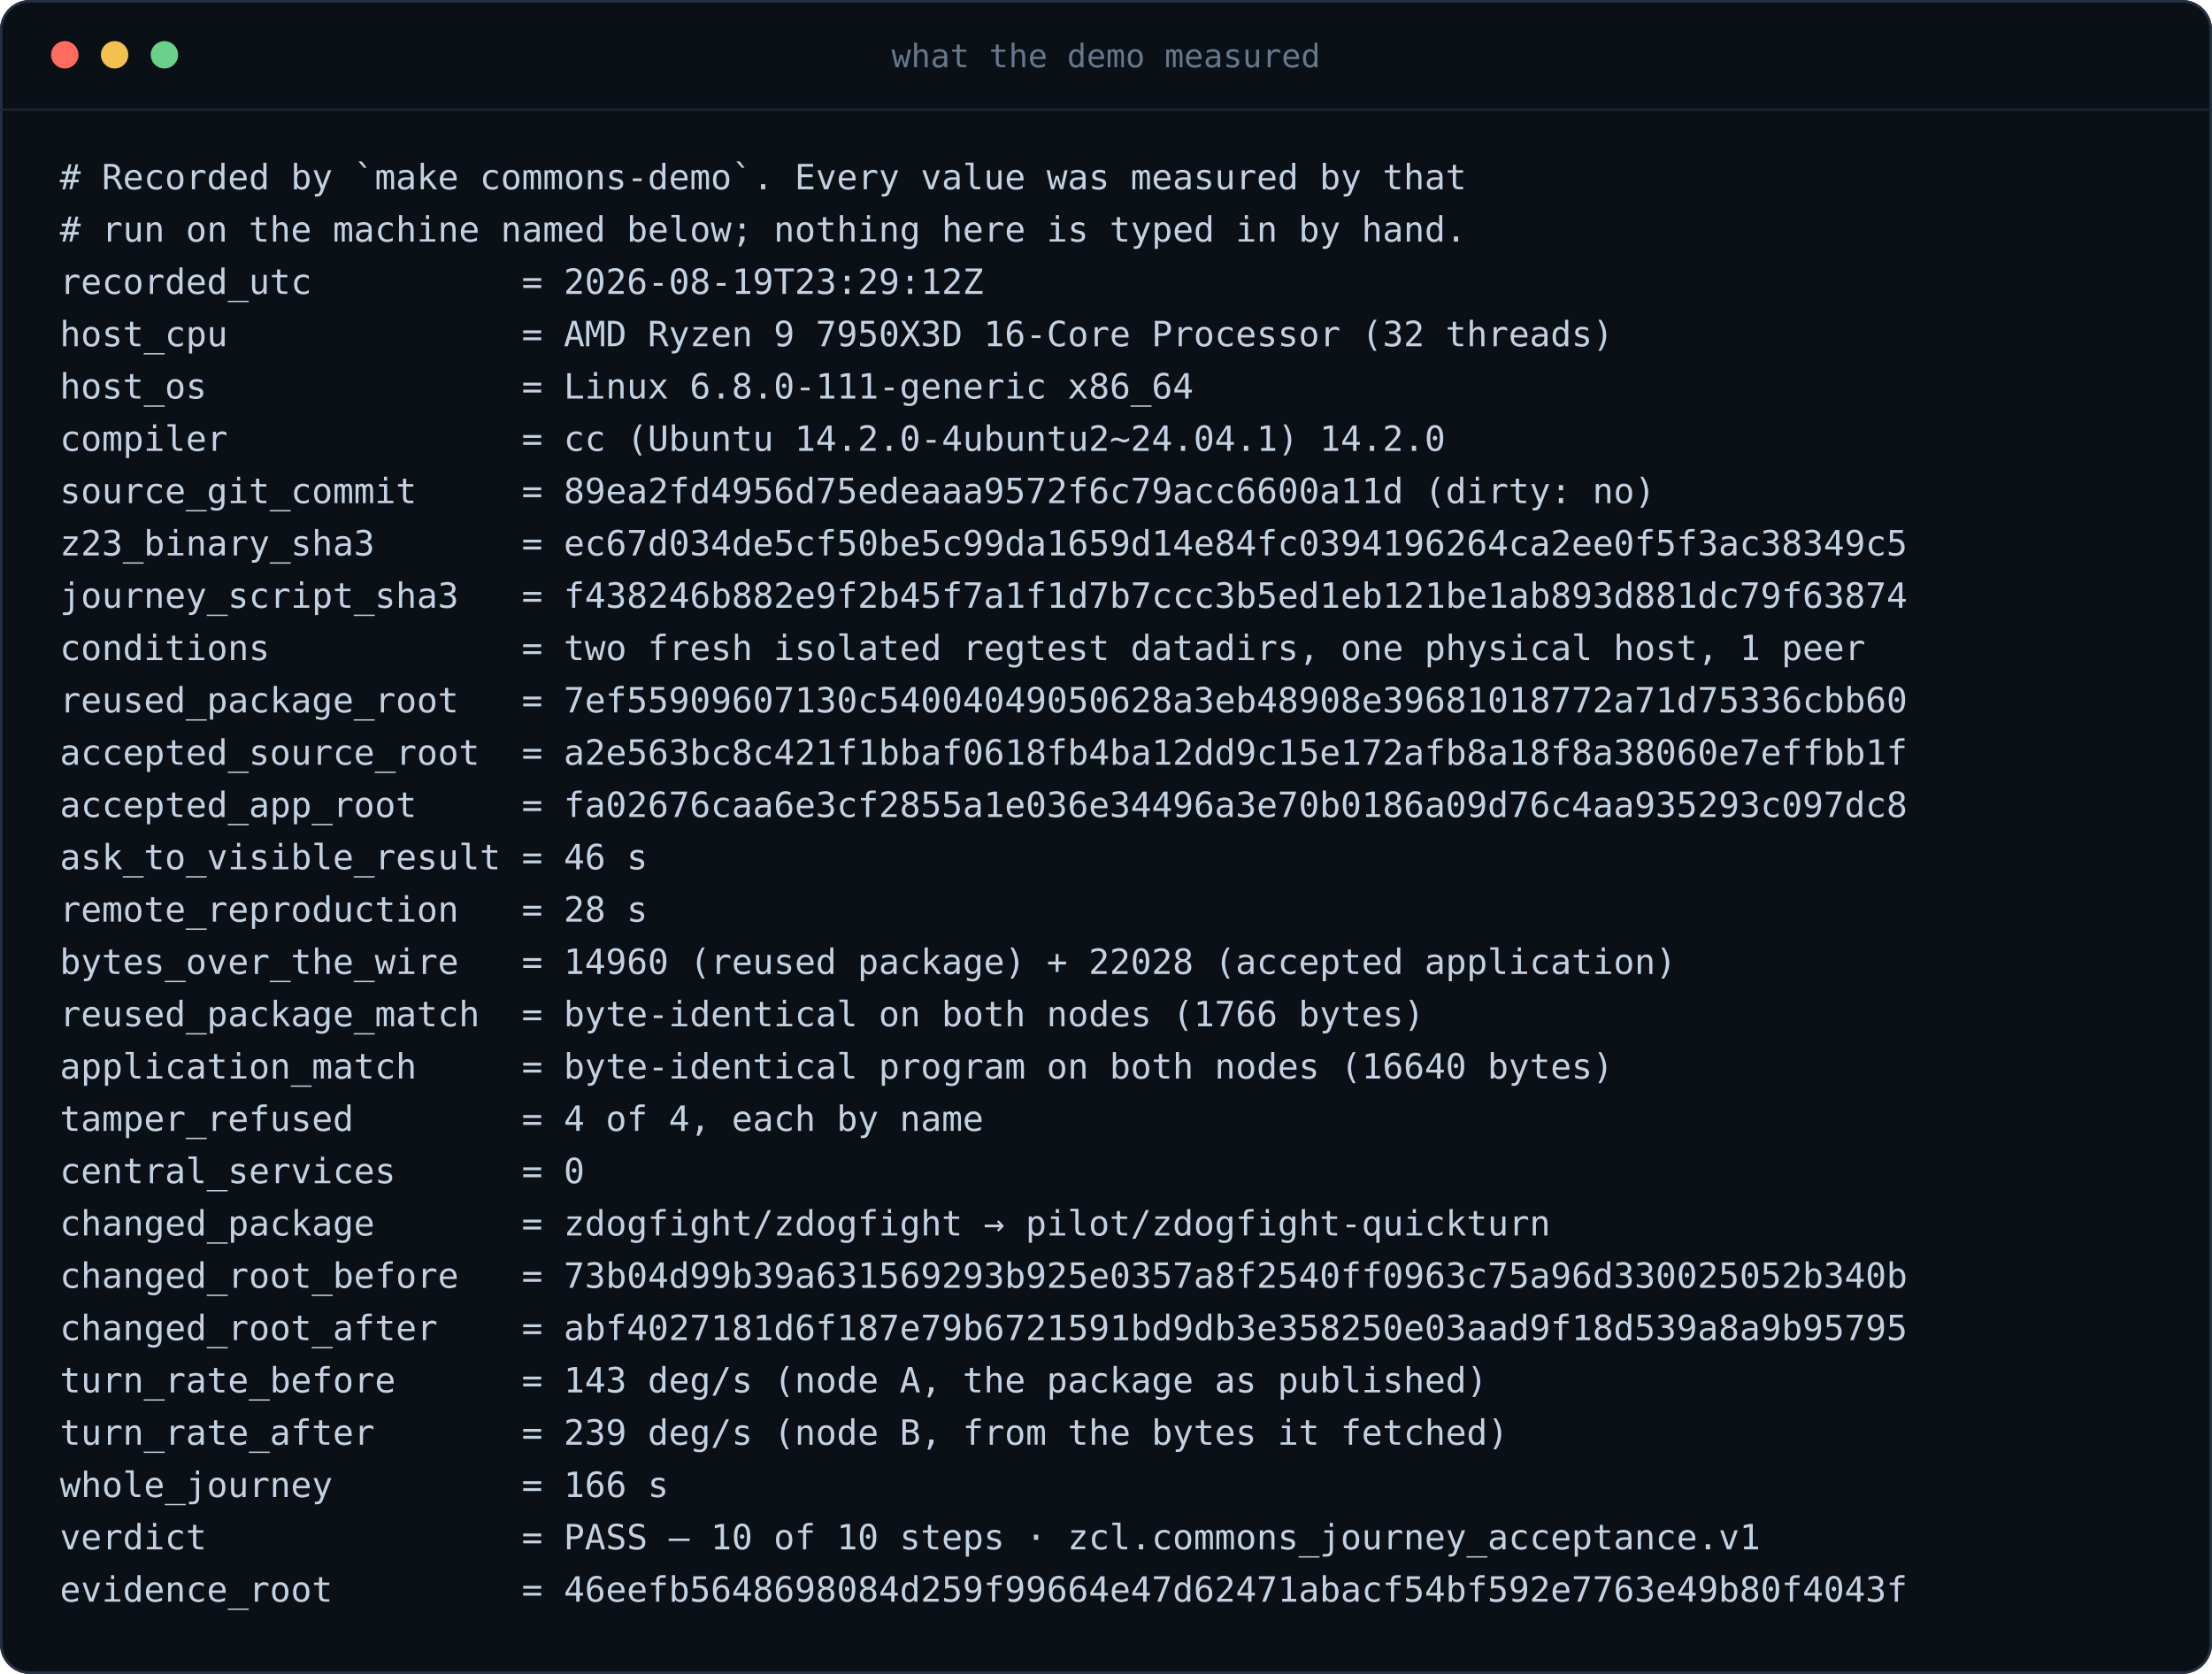
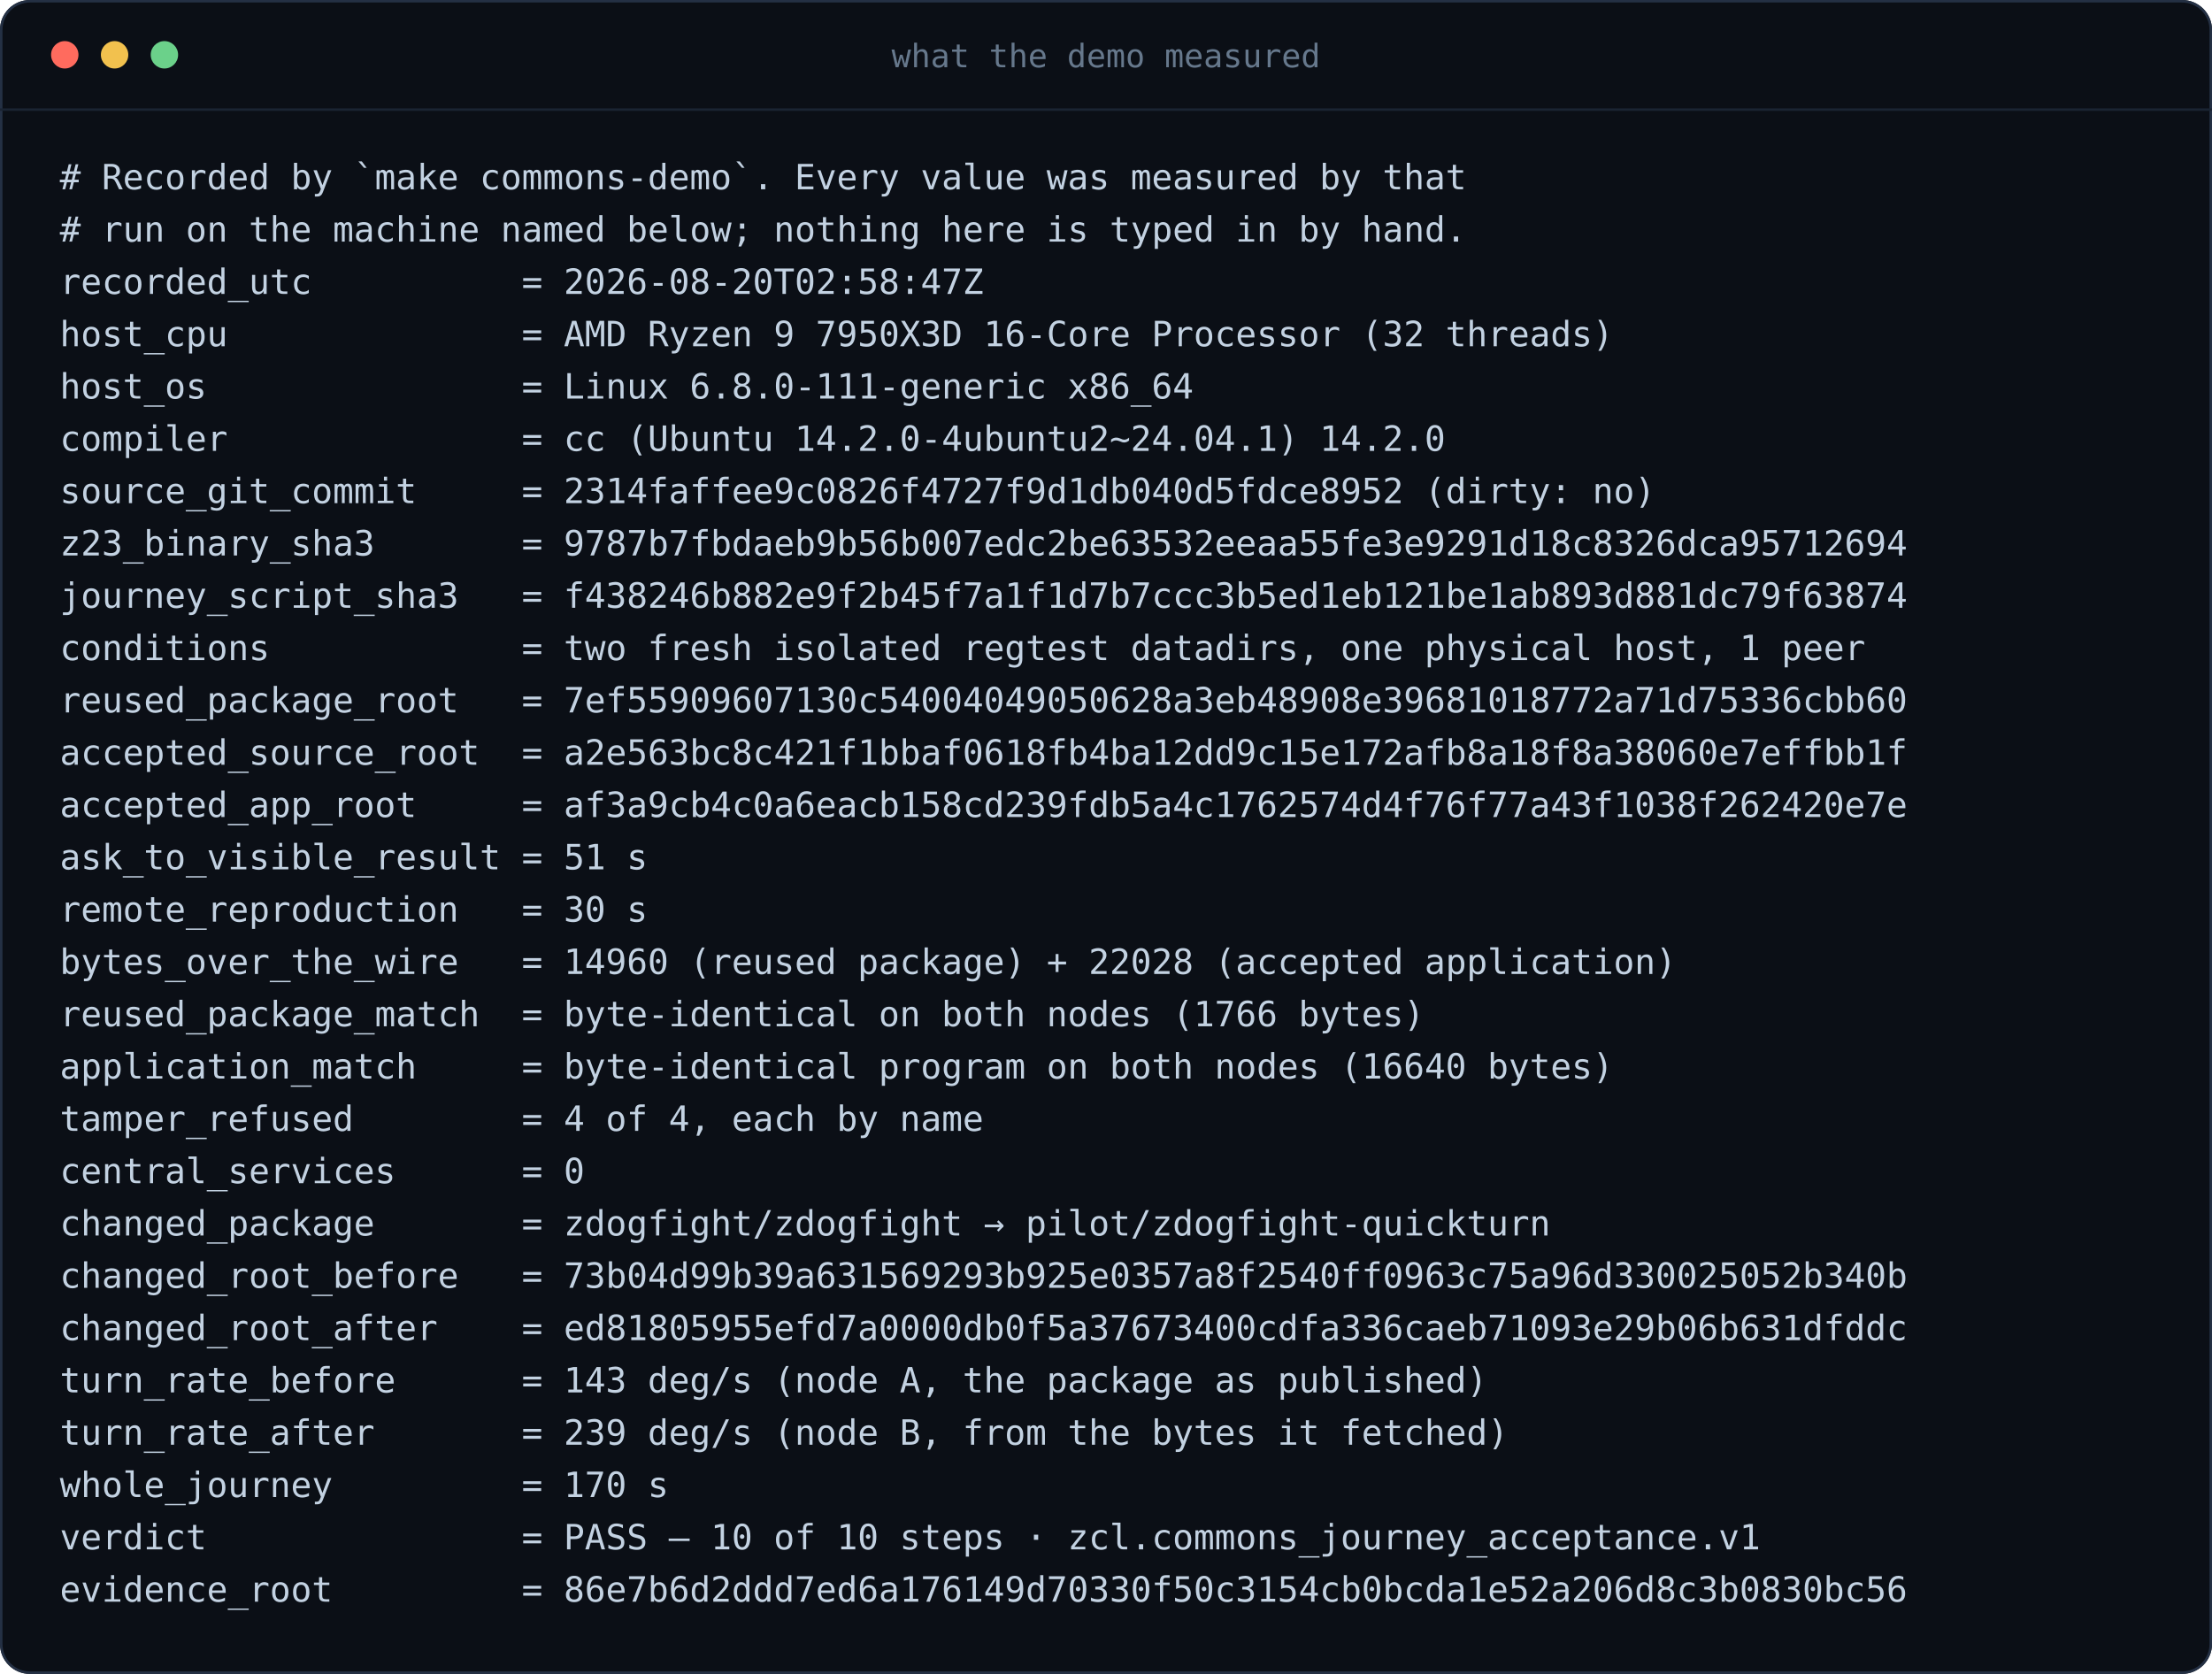
<svg xmlns="http://www.w3.org/2000/svg" width="888" height="672" viewBox="0 0 888 672" role="img" aria-label="what the demo measured">
  <rect width="888" height="672" rx="12" fill="#0b0f16" />
  <rect x="0.5" y="0.5" width="887" height="671" rx="11.5" fill="none" stroke="#243044" />
  <path d="M0 44 h888" stroke="#1a2432" />
  <circle cx="26" cy="22" r="5.5" fill="#ff6b5e" />
  <circle cx="46" cy="22" r="5.5" fill="#f2c14e" />
  <circle cx="66" cy="22" r="5.5" fill="#6bd18a" />
  <text x="444" y="27" font-family="ui-monospace, SFMono-Regular, Menlo, Consolas, monospace" font-size="13" fill="#66788c" text-anchor="middle">what the demo measured</text>
  <text y="76" font-family="ui-monospace, SFMono-Regular, Menlo, Consolas, monospace" font-size="14" xml:space="preserve">
    <tspan x="24.0" textLength="562.8" lengthAdjust="spacing" fill="#c3d2e2"># Recorded by `make commons-demo`. Every value was measured by that</tspan>
  </text>
  <text y="97" font-family="ui-monospace, SFMono-Regular, Menlo, Consolas, monospace" font-size="14" xml:space="preserve">
    <tspan x="24.0" textLength="562.8" lengthAdjust="spacing" fill="#c3d2e2"># run on the machine named below; nothing here is typed in by hand.</tspan>
  </text>
  <text y="118" font-family="ui-monospace, SFMono-Regular, Menlo, Consolas, monospace" font-size="14" xml:space="preserve">
-     <tspan x="24.0" textLength="369.6" lengthAdjust="spacing" fill="#c3d2e2">recorded_utc          = 2026-08-19T23:29:12Z</tspan>
+     <tspan x="24.0" textLength="369.6" lengthAdjust="spacing" fill="#c3d2e2">recorded_utc          = 2026-08-20T02:58:47Z</tspan>
  </text>
  <text y="139" font-family="ui-monospace, SFMono-Regular, Menlo, Consolas, monospace" font-size="14" xml:space="preserve">
    <tspan x="24.0" textLength="621.6" lengthAdjust="spacing" fill="#c3d2e2">host_cpu              = AMD Ryzen 9 7950X3D 16-Core Processor (32 threads)</tspan>
  </text>
  <text y="160" font-family="ui-monospace, SFMono-Regular, Menlo, Consolas, monospace" font-size="14" xml:space="preserve">
    <tspan x="24.0" textLength="453.6" lengthAdjust="spacing" fill="#c3d2e2">host_os               = Linux 6.8.0-111-generic x86_64</tspan>
  </text>
  <text y="181" font-family="ui-monospace, SFMono-Regular, Menlo, Consolas, monospace" font-size="14" xml:space="preserve">
    <tspan x="24.0" textLength="554.4" lengthAdjust="spacing" fill="#c3d2e2">compiler              = cc (Ubuntu 14.2.0-4ubuntu2~24.04.1) 14.2.0</tspan>
  </text>
  <text y="202" font-family="ui-monospace, SFMono-Regular, Menlo, Consolas, monospace" font-size="14" xml:space="preserve">
-     <tspan x="24.0" textLength="638.4" lengthAdjust="spacing" fill="#c3d2e2">source_git_commit     = 89ea2fd4956d75edeaaa9572f6c79acc6600a11d (dirty: no)</tspan>
+     <tspan x="24.0" textLength="638.4" lengthAdjust="spacing" fill="#c3d2e2">source_git_commit     = 2314faffee9c0826f4727f9d1db040d5fdce8952 (dirty: no)</tspan>
  </text>
  <text y="223" font-family="ui-monospace, SFMono-Regular, Menlo, Consolas, monospace" font-size="14" xml:space="preserve">
-     <tspan x="24.0" textLength="739.2" lengthAdjust="spacing" fill="#c3d2e2">z23_binary_sha3       = ec67d034de5cf50be5c99da1659d14e84fc0394196264ca2ee0f5f3ac38349c5</tspan>
+     <tspan x="24.0" textLength="739.2" lengthAdjust="spacing" fill="#c3d2e2">z23_binary_sha3       = 9787b7fbdaeb9b56b007edc2be63532eeaa55fe3e9291d18c8326dca95712694</tspan>
  </text>
  <text y="244" font-family="ui-monospace, SFMono-Regular, Menlo, Consolas, monospace" font-size="14" xml:space="preserve">
    <tspan x="24.0" textLength="739.2" lengthAdjust="spacing" fill="#c3d2e2">journey_script_sha3   = f438246b882e9f2b45f7a1f1d7b7ccc3b5ed1eb121be1ab893d881dc79f63874</tspan>
  </text>
  <text y="265" font-family="ui-monospace, SFMono-Regular, Menlo, Consolas, monospace" font-size="14" xml:space="preserve">
    <tspan x="24.0" textLength="722.4" lengthAdjust="spacing" fill="#c3d2e2">conditions            = two fresh isolated regtest datadirs, one physical host, 1 peer</tspan>
  </text>
  <text y="286" font-family="ui-monospace, SFMono-Regular, Menlo, Consolas, monospace" font-size="14" xml:space="preserve">
    <tspan x="24.0" textLength="739.2" lengthAdjust="spacing" fill="#c3d2e2">reused_package_root   = 7ef55909607130c54004049050628a3eb48908e39681018772a71d75336cbb60</tspan>
  </text>
  <text y="307" font-family="ui-monospace, SFMono-Regular, Menlo, Consolas, monospace" font-size="14" xml:space="preserve">
    <tspan x="24.0" textLength="739.2" lengthAdjust="spacing" fill="#c3d2e2">accepted_source_root  = a2e563bc8c421f1bbaf0618fb4ba12dd9c15e172afb8a18f8a38060e7effbb1f</tspan>
  </text>
  <text y="328" font-family="ui-monospace, SFMono-Regular, Menlo, Consolas, monospace" font-size="14" xml:space="preserve">
-     <tspan x="24.0" textLength="739.2" lengthAdjust="spacing" fill="#c3d2e2">accepted_app_root     = fa02676caa6e3cf2855a1e036e34496a3e70b0186a09d76c4aa935293c097dc8</tspan>
+     <tspan x="24.0" textLength="739.2" lengthAdjust="spacing" fill="#c3d2e2">accepted_app_root     = af3a9cb4c0a6eacb158cd239fdb5a4c1762574d4f76f77a43f1038f262420e7e</tspan>
  </text>
  <text y="349" font-family="ui-monospace, SFMono-Regular, Menlo, Consolas, monospace" font-size="14" xml:space="preserve">
-     <tspan x="24.0" textLength="235.2" lengthAdjust="spacing" fill="#c3d2e2">ask_to_visible_result = 46 s</tspan>
+     <tspan x="24.0" textLength="235.2" lengthAdjust="spacing" fill="#c3d2e2">ask_to_visible_result = 51 s</tspan>
  </text>
  <text y="370" font-family="ui-monospace, SFMono-Regular, Menlo, Consolas, monospace" font-size="14" xml:space="preserve">
-     <tspan x="24.0" textLength="235.2" lengthAdjust="spacing" fill="#c3d2e2">remote_reproduction   = 28 s</tspan>
+     <tspan x="24.0" textLength="235.2" lengthAdjust="spacing" fill="#c3d2e2">remote_reproduction   = 30 s</tspan>
  </text>
  <text y="391" font-family="ui-monospace, SFMono-Regular, Menlo, Consolas, monospace" font-size="14" xml:space="preserve">
    <tspan x="24.0" textLength="646.8" lengthAdjust="spacing" fill="#c3d2e2">bytes_over_the_wire   = 14960 (reused package) + 22028 (accepted application)</tspan>
  </text>
  <text y="412" font-family="ui-monospace, SFMono-Regular, Menlo, Consolas, monospace" font-size="14" xml:space="preserve">
    <tspan x="24.0" textLength="546.0" lengthAdjust="spacing" fill="#c3d2e2">reused_package_match  = byte-identical on both nodes (1766 bytes)</tspan>
  </text>
  <text y="433" font-family="ui-monospace, SFMono-Regular, Menlo, Consolas, monospace" font-size="14" xml:space="preserve">
    <tspan x="24.0" textLength="621.6" lengthAdjust="spacing" fill="#c3d2e2">application_match     = byte-identical program on both nodes (16640 bytes)</tspan>
  </text>
  <text y="454" font-family="ui-monospace, SFMono-Regular, Menlo, Consolas, monospace" font-size="14" xml:space="preserve">
    <tspan x="24.0" textLength="369.6" lengthAdjust="spacing" fill="#c3d2e2">tamper_refused        = 4 of 4, each by name</tspan>
  </text>
  <text y="475" font-family="ui-monospace, SFMono-Regular, Menlo, Consolas, monospace" font-size="14" xml:space="preserve">
    <tspan x="24.0" textLength="210.0" lengthAdjust="spacing" fill="#c3d2e2">central_services      = 0</tspan>
  </text>
  <text y="496" font-family="ui-monospace, SFMono-Regular, Menlo, Consolas, monospace" font-size="14" xml:space="preserve">
    <tspan x="24.0" textLength="596.4" lengthAdjust="spacing" fill="#c3d2e2">changed_package       = zdogfight/zdogfight → pilot/zdogfight-quickturn</tspan>
  </text>
  <text y="517" font-family="ui-monospace, SFMono-Regular, Menlo, Consolas, monospace" font-size="14" xml:space="preserve">
    <tspan x="24.0" textLength="739.2" lengthAdjust="spacing" fill="#c3d2e2">changed_root_before   = 73b04d99b39a631569293b925e0357a8f2540ff0963c75a96d330025052b340b</tspan>
  </text>
  <text y="538" font-family="ui-monospace, SFMono-Regular, Menlo, Consolas, monospace" font-size="14" xml:space="preserve">
-     <tspan x="24.0" textLength="739.2" lengthAdjust="spacing" fill="#c3d2e2">changed_root_after    = abf4027181d6f187e79b6721591bd9db3e358250e03aad9f18d539a8a9b95795</tspan>
+     <tspan x="24.0" textLength="739.2" lengthAdjust="spacing" fill="#c3d2e2">changed_root_after    = ed81805955efd7a0000db0f5a37673400cdfa336caeb71093e29b06b631dfddc</tspan>
  </text>
  <text y="559" font-family="ui-monospace, SFMono-Regular, Menlo, Consolas, monospace" font-size="14" xml:space="preserve">
    <tspan x="24.0" textLength="571.2" lengthAdjust="spacing" fill="#c3d2e2">turn_rate_before      = 143 deg/s (node A, the package as published)</tspan>
  </text>
  <text y="580" font-family="ui-monospace, SFMono-Regular, Menlo, Consolas, monospace" font-size="14" xml:space="preserve">
    <tspan x="24.0" textLength="579.6" lengthAdjust="spacing" fill="#c3d2e2">turn_rate_after       = 239 deg/s (node B, from the bytes it fetched)</tspan>
  </text>
  <text y="601" font-family="ui-monospace, SFMono-Regular, Menlo, Consolas, monospace" font-size="14" xml:space="preserve">
-     <tspan x="24.0" textLength="243.6" lengthAdjust="spacing" fill="#c3d2e2">whole_journey         = 166 s</tspan>
+     <tspan x="24.0" textLength="243.6" lengthAdjust="spacing" fill="#c3d2e2">whole_journey         = 170 s</tspan>
  </text>
  <text y="622" font-family="ui-monospace, SFMono-Regular, Menlo, Consolas, monospace" font-size="14" xml:space="preserve">
    <tspan x="24.0" textLength="680.4" lengthAdjust="spacing" fill="#c3d2e2">verdict               = PASS — 10 of 10 steps · zcl.commons_journey_acceptance.v1</tspan>
  </text>
  <text y="643" font-family="ui-monospace, SFMono-Regular, Menlo, Consolas, monospace" font-size="14" xml:space="preserve">
-     <tspan x="24.0" textLength="739.2" lengthAdjust="spacing" fill="#c3d2e2">evidence_root         = 46eefb5648698084d259f99664e47d62471abacf54bf592e7763e49b80f4043f</tspan>
+     <tspan x="24.0" textLength="739.2" lengthAdjust="spacing" fill="#c3d2e2">evidence_root         = 86e7b6d2ddd7ed6a176149d70330f50c3154cb0bcda1e52a206d8c3b0830bc56</tspan>
  </text>
</svg>
